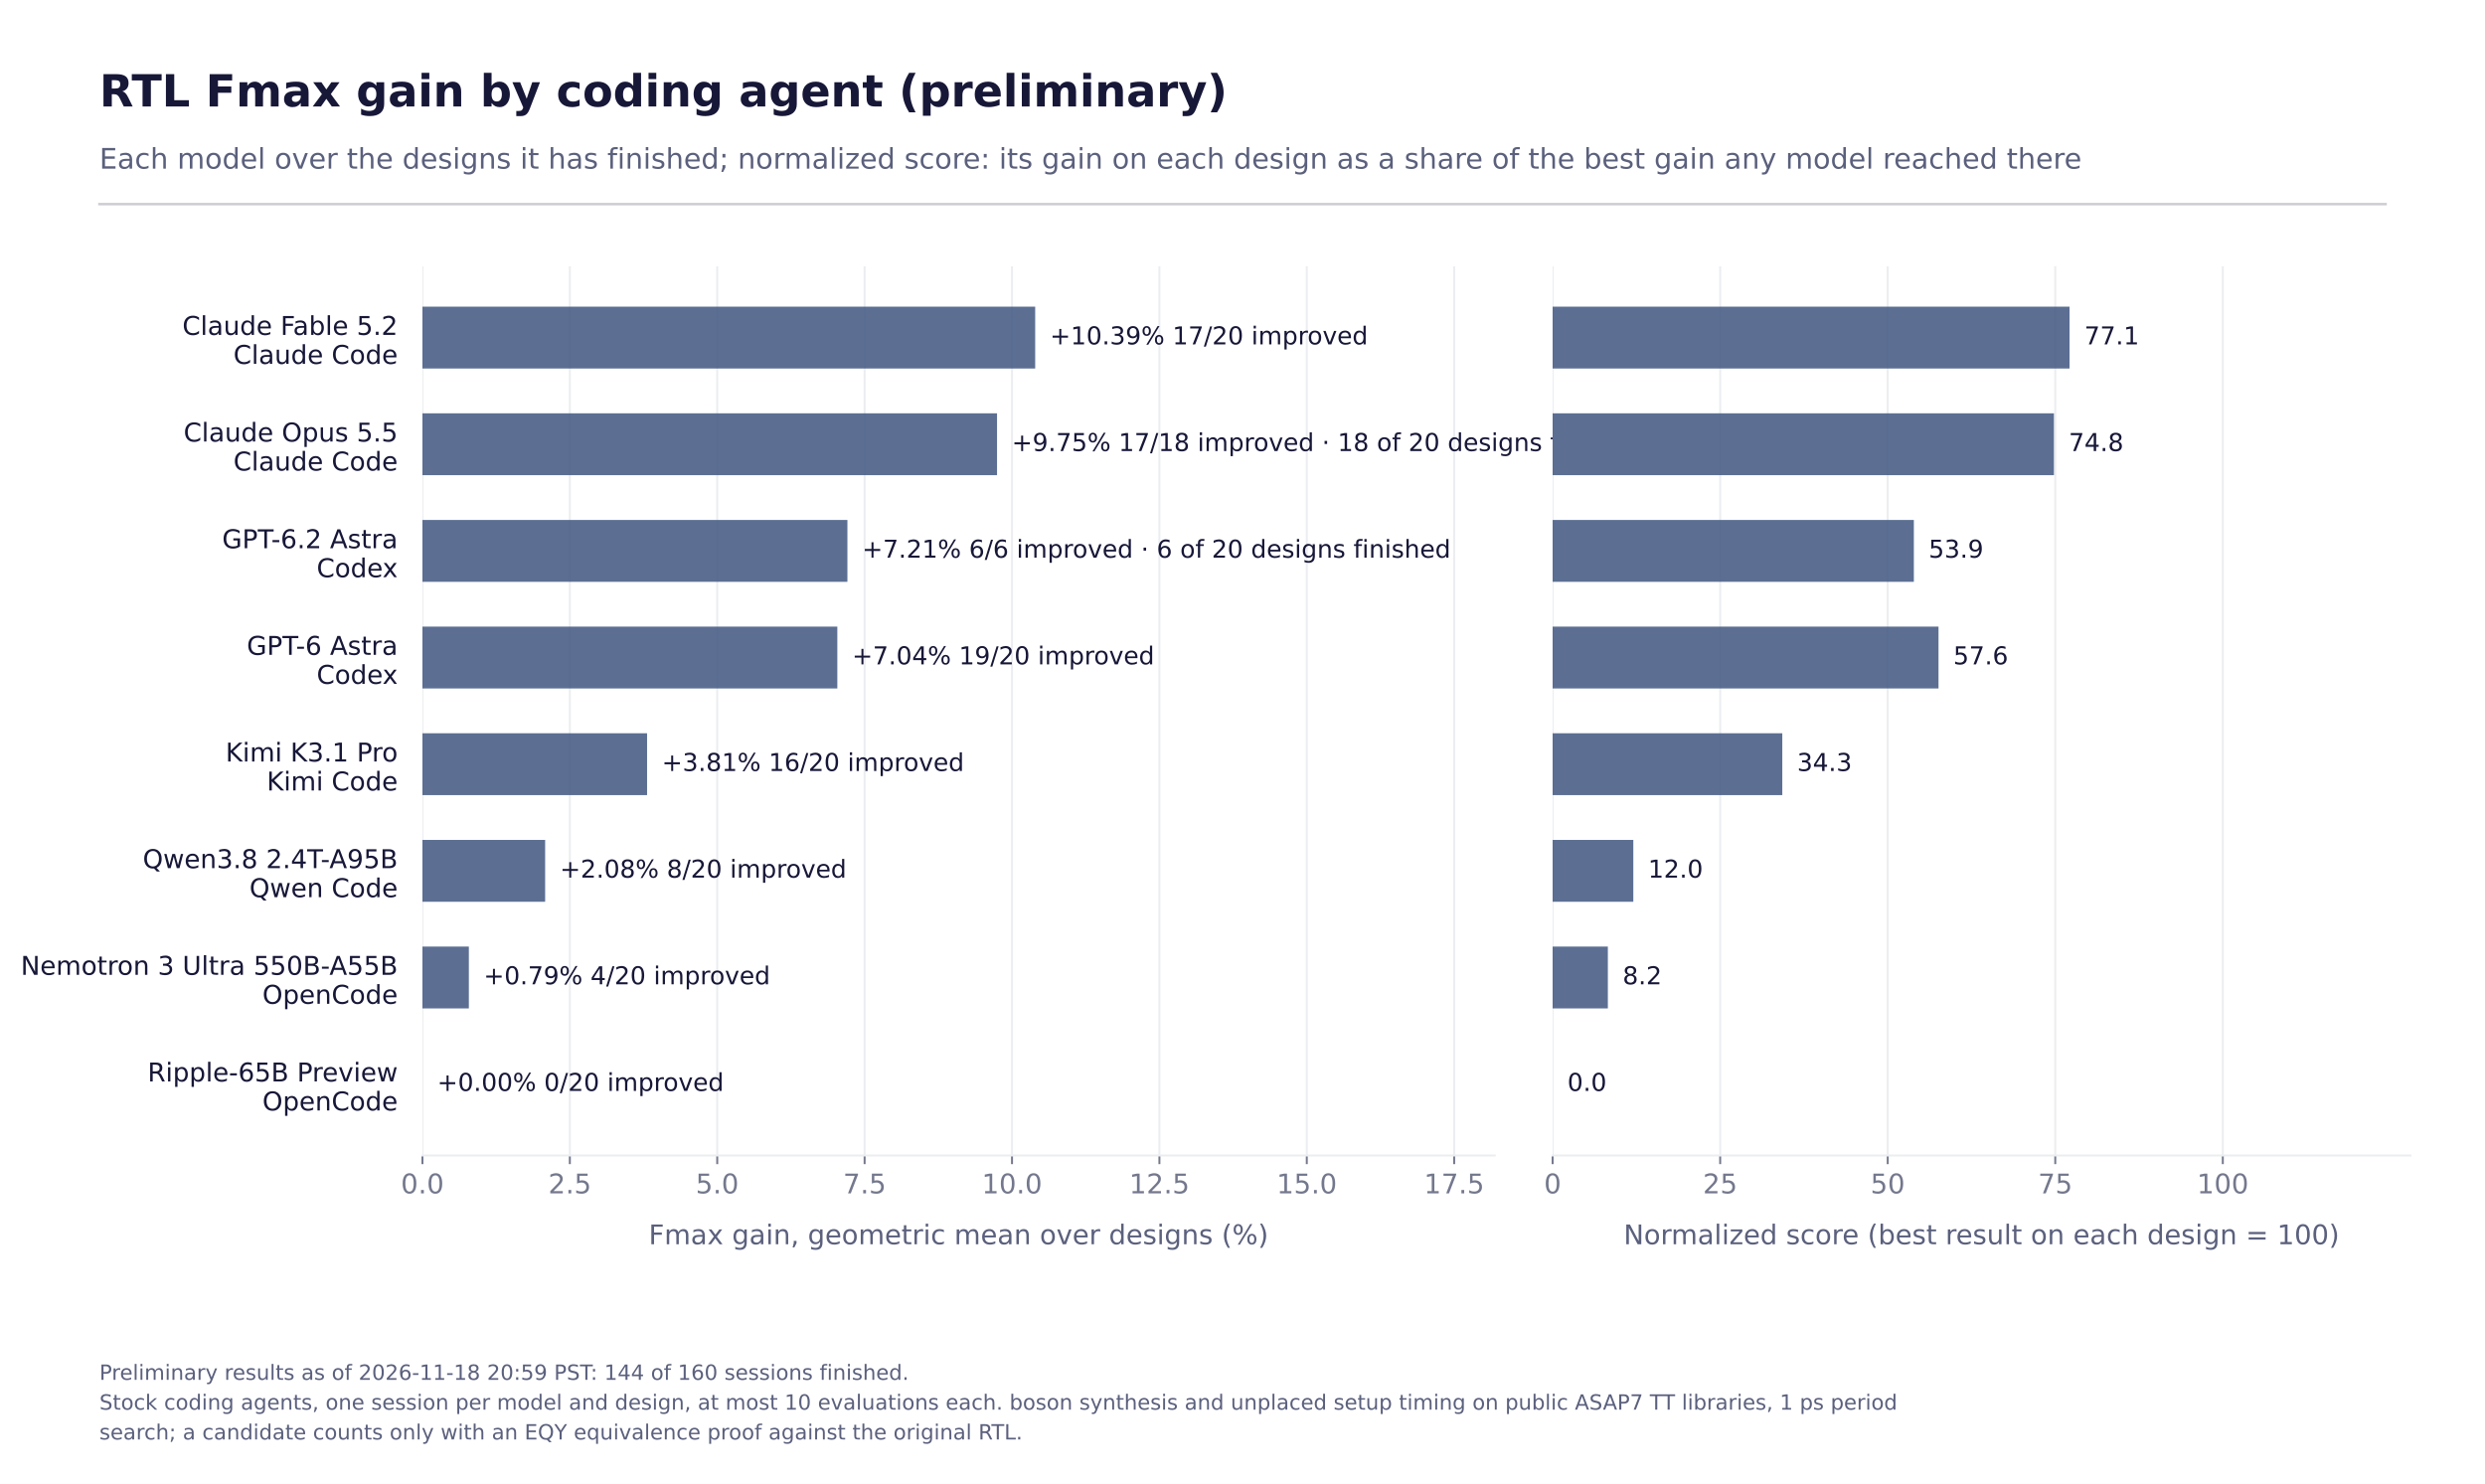
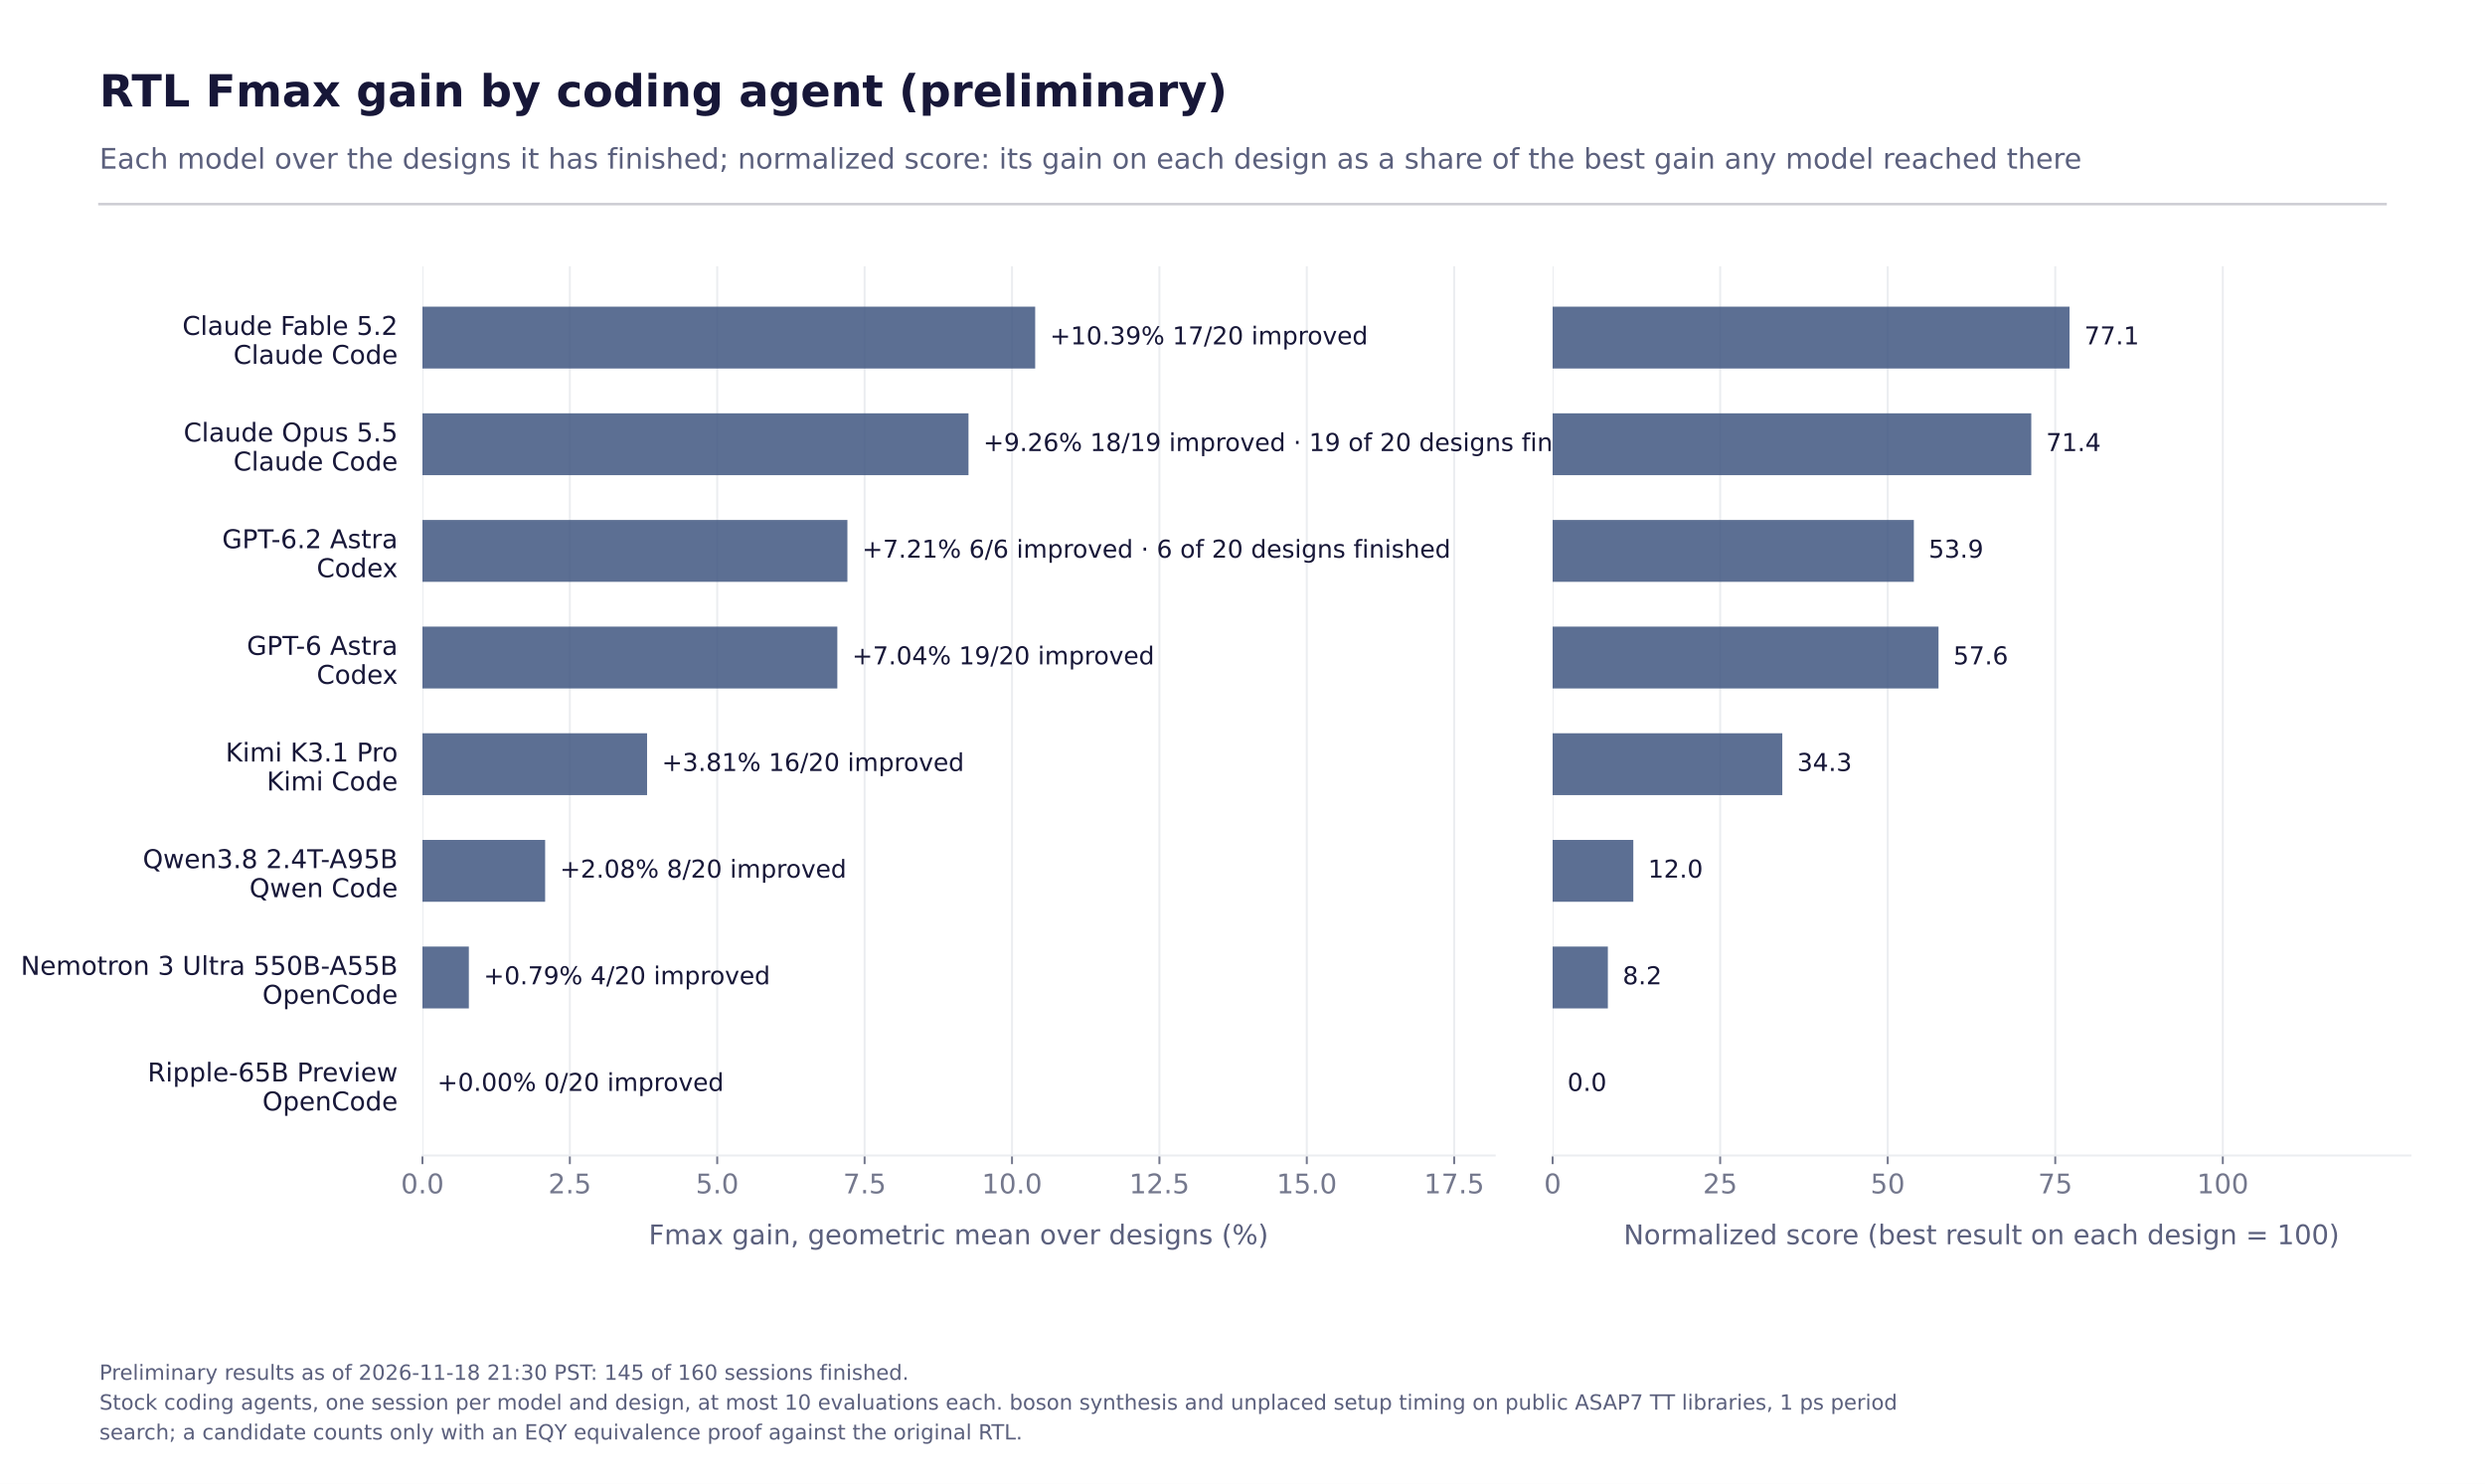
<svg xmlns="http://www.w3.org/2000/svg" xmlns:xlink="http://www.w3.org/1999/xlink" width="1008pt" height="601.92pt" viewBox="0 0 1008 601.92" version="1.1">
  <defs>
    <style type="text/css">*{stroke-linejoin: round; stroke-linecap: butt}</style>
  </defs>
  <g id="figure_1">
    <g id="patch_1">
      <path d="M 0 601.92  L 1008 601.92  L 1008 0  L 0 0  z " style="fill: #ffffff" />
    </g>
    <g id="axes_1">
      <g id="patch_2">
        <path d="M 171.36 468.72  L 606.311 468.72  L 606.311 108  L 171.36 108  z " style="fill: #ffffff" />
      </g>
      <g id="matplotlib.axis_1">
        <g id="xtick_1">
          <g id="line2d_1">
            <path d="M 171.36 468.72  L 171.36 108  " clip-path="url(#pb3bda55762)" style="fill: none; stroke: #ebedf0; stroke-width: 0.8; stroke-linecap: square" />
          </g>
          <g id="line2d_2">
            <defs>
              <path id="m93d353a957" d="M 0 0  L 0 3.5  " style="stroke: #74788d; stroke-width: 0.8" />
            </defs>
            <g>
              <use xlink:href="#m93d353a957" x="171.36" y="468.72" style="fill: #74788d; stroke: #74788d; stroke-width: 0.8" />
            </g>
          </g>
          <g id="text_1">
            <text style="fill: #74788d; font: 11px 'DejaVu Sans'; text-anchor: middle" x="171.36" y="484.078" transform="rotate(-0 171.36 484.0783)">0.0</text>
          </g>
        </g>
        <g id="xtick_2">
          <g id="line2d_3">
            <path d="M 231.146 468.72  L 231.146 108  " clip-path="url(#pb3bda55762)" style="fill: none; stroke: #ebedf0; stroke-width: 0.8; stroke-linecap: square" />
          </g>
          <g id="line2d_4">
            <g>
              <use xlink:href="#m93d353a957" x="231.146" y="468.72" style="fill: #74788d; stroke: #74788d; stroke-width: 0.8" />
            </g>
          </g>
          <g id="text_2">
            <text style="fill: #74788d; font: 11px 'DejaVu Sans'; text-anchor: middle" x="231.146" y="484.078" transform="rotate(-0 231.1463 484.0783)">2.5</text>
          </g>
        </g>
        <g id="xtick_3">
          <g id="line2d_5">
            <path d="M 290.933 468.72  L 290.933 108  " clip-path="url(#pb3bda55762)" style="fill: none; stroke: #ebedf0; stroke-width: 0.8; stroke-linecap: square" />
          </g>
          <g id="line2d_6">
            <g>
              <use xlink:href="#m93d353a957" x="290.933" y="468.72" style="fill: #74788d; stroke: #74788d; stroke-width: 0.8" />
            </g>
          </g>
          <g id="text_3">
            <text style="fill: #74788d; font: 11px 'DejaVu Sans'; text-anchor: middle" x="290.933" y="484.078" transform="rotate(-0 290.9326 484.0783)">5.0</text>
          </g>
        </g>
        <g id="xtick_4">
          <g id="line2d_7">
            <path d="M 350.719 468.72  L 350.719 108  " clip-path="url(#pb3bda55762)" style="fill: none; stroke: #ebedf0; stroke-width: 0.8; stroke-linecap: square" />
          </g>
          <g id="line2d_8">
            <g>
              <use xlink:href="#m93d353a957" x="350.719" y="468.72" style="fill: #74788d; stroke: #74788d; stroke-width: 0.8" />
            </g>
          </g>
          <g id="text_4">
            <text style="fill: #74788d; font: 11px 'DejaVu Sans'; text-anchor: middle" x="350.719" y="484.078" transform="rotate(-0 350.719 484.0783)">7.5</text>
          </g>
        </g>
        <g id="xtick_5">
          <g id="line2d_9">
            <path d="M 410.505 468.72  L 410.505 108  " clip-path="url(#pb3bda55762)" style="fill: none; stroke: #ebedf0; stroke-width: 0.8; stroke-linecap: square" />
          </g>
          <g id="line2d_10">
            <g>
              <use xlink:href="#m93d353a957" x="410.505" y="468.72" style="fill: #74788d; stroke: #74788d; stroke-width: 0.8" />
            </g>
          </g>
          <g id="text_5">
            <text style="fill: #74788d; font: 11px 'DejaVu Sans'; text-anchor: middle" x="410.505" y="484.078" transform="rotate(-0 410.5053 484.0783)">10.0</text>
          </g>
        </g>
        <g id="xtick_6">
          <g id="line2d_11">
            <path d="M 470.292 468.72  L 470.292 108  " clip-path="url(#pb3bda55762)" style="fill: none; stroke: #ebedf0; stroke-width: 0.8; stroke-linecap: square" />
          </g>
          <g id="line2d_12">
            <g>
              <use xlink:href="#m93d353a957" x="470.292" y="468.72" style="fill: #74788d; stroke: #74788d; stroke-width: 0.8" />
            </g>
          </g>
          <g id="text_6">
            <text style="fill: #74788d; font: 11px 'DejaVu Sans'; text-anchor: middle" x="470.292" y="484.078" transform="rotate(-0 470.2916 484.0783)">12.5</text>
          </g>
        </g>
        <g id="xtick_7">
          <g id="line2d_13">
            <path d="M 530.078 468.72  L 530.078 108  " clip-path="url(#pb3bda55762)" style="fill: none; stroke: #ebedf0; stroke-width: 0.8; stroke-linecap: square" />
          </g>
          <g id="line2d_14">
            <g>
              <use xlink:href="#m93d353a957" x="530.078" y="468.72" style="fill: #74788d; stroke: #74788d; stroke-width: 0.8" />
            </g>
          </g>
          <g id="text_7">
            <text style="fill: #74788d; font: 11px 'DejaVu Sans'; text-anchor: middle" x="530.078" y="484.078" transform="rotate(-0 530.0779 484.0783)">15.0</text>
          </g>
        </g>
        <g id="xtick_8">
          <g id="line2d_15">
            <path d="M 589.864 468.72  L 589.864 108  " clip-path="url(#pb3bda55762)" style="fill: none; stroke: #ebedf0; stroke-width: 0.8; stroke-linecap: square" />
          </g>
          <g id="line2d_16">
            <g>
              <use xlink:href="#m93d353a957" x="589.864" y="468.72" style="fill: #74788d; stroke: #74788d; stroke-width: 0.8" />
            </g>
          </g>
          <g id="text_8">
            <text style="fill: #74788d; font: 11px 'DejaVu Sans'; text-anchor: middle" x="589.864" y="484.078" transform="rotate(-0 589.8642 484.0783)">17.5</text>
          </g>
        </g>
        <g id="text_9">
          <text style="fill: #5b607d; font: 11px 'DejaVu Sans'; text-anchor: middle" x="388.836" y="504.724" transform="rotate(-0 388.8357 504.7242)">Fmax gain, geometric mean over designs (%)</text>
        </g>
      </g>
      <g id="matplotlib.axis_2">
        <g id="ytick_1">
          <g id="line2d_17" />
          <g id="text_10">
            <text style="fill: #171738; font: 10.5px 'DejaVu Sans'" transform="translate(73.96391 135.8506)">Claude Fable 5.2</text>
            <text style="fill: #171738; font: 10.5px 'DejaVu Sans'" transform="translate(94.67516 147.6083)">Claude Code</text>
          </g>
        </g>
        <g id="ytick_2">
          <g id="line2d_18" />
          <g id="text_11">
            <text style="fill: #171738; font: 10.5px 'DejaVu Sans'" transform="translate(74.46758 179.1127)">Claude Opus 5.5</text>
            <text style="fill: #171738; font: 10.5px 'DejaVu Sans'" transform="translate(94.67516 190.8704)">Claude Code</text>
          </g>
        </g>
        <g id="ytick_3">
          <g id="line2d_19" />
          <g id="text_12">
            <text style="fill: #171738; font: 10.5px 'DejaVu Sans'" transform="translate(90.09453 222.3749)">GPT-6.2 Astra</text>
            <text style="fill: #171738; font: 10.5px 'DejaVu Sans'" transform="translate(128.4458 234.1326)">Codex</text>
          </g>
        </g>
        <g id="ytick_4">
          <g id="line2d_20" />
          <g id="text_13">
            <text style="fill: #171738; font: 10.5px 'DejaVu Sans'" transform="translate(100.1122 265.6371)">GPT-6 Astra</text>
            <text style="fill: #171738; font: 10.5px 'DejaVu Sans'" transform="translate(128.4458 277.3948)">Codex</text>
          </g>
        </g>
        <g id="ytick_5">
          <g id="line2d_21" />
          <g id="text_14">
            <text style="fill: #171738; font: 10.5px 'DejaVu Sans'" transform="translate(91.50219 308.8993)">Kimi K3.1 Pro</text>
            <text style="fill: #171738; font: 10.5px 'DejaVu Sans'" transform="translate(108.1923 320.657)">Kimi Code</text>
          </g>
        </g>
        <g id="ytick_6">
          <g id="line2d_22" />
          <g id="text_15">
            <text style="fill: #171738; font: 10.5px 'DejaVu Sans'" transform="translate(57.90383 352.1614)">Qwen3.8 2.4T-A95B</text>
            <text style="fill: #171738; font: 10.5px 'DejaVu Sans'" transform="translate(101.172 363.9191)">Qwen Code</text>
          </g>
        </g>
        <g id="ytick_7">
          <g id="line2d_23" />
          <g id="text_16">
            <text style="fill: #171738; font: 10.5px 'DejaVu Sans'" transform="translate(8.409453 395.4236)">Nemotron 3 Ultra 550B-A55B</text>
            <text style="fill: #171738; font: 10.5px 'DejaVu Sans'" transform="translate(106.4302 407.1813)">OpenCode</text>
          </g>
        </g>
        <g id="ytick_8">
          <g id="line2d_24" />
          <g id="text_17">
            <text style="fill: #171738; font: 10.5px 'DejaVu Sans'" transform="translate(59.87914 438.6858)">Ripple-65B Preview</text>
            <text style="fill: #171738; font: 10.5px 'DejaVu Sans'" transform="translate(106.4302 450.4435)">OpenCode</text>
          </g>
        </g>
      </g>
      <g id="patch_3">
        <path d="M 171.36 124.396  L 419.904 124.396  L 419.904 149.488  L 171.36 149.488  z " clip-path="url(#pb3bda55762)" style="fill: #3f5680; opacity: 0.85" />
      </g>
      <g id="patch_4">
-         <path d="M 171.36 167.659  L 404.431 167.659  L 404.431 192.751  L 171.36 192.751  z " clip-path="url(#pb3bda55762)" style="fill: #3f5680; opacity: 0.85" />
+         <path d="M 171.36 167.659  L 392.856 167.659  L 392.856 192.751  L 171.36 192.751  z " clip-path="url(#pb3bda55762)" style="fill: #3f5680; opacity: 0.85" />
      </g>
      <g id="patch_5">
        <path d="M 171.36 210.921  L 343.736 210.921  L 343.736 236.013  L 171.36 236.013  z " clip-path="url(#pb3bda55762)" style="fill: #3f5680; opacity: 0.85" />
      </g>
      <g id="patch_6">
        <path d="M 171.36 254.183  L 339.647 254.183  L 339.647 279.275  L 171.36 279.275  z " clip-path="url(#pb3bda55762)" style="fill: #3f5680; opacity: 0.85" />
      </g>
      <g id="patch_7">
        <path d="M 171.36 297.445  L 262.474 297.445  L 262.474 322.537  L 171.36 322.537  z " clip-path="url(#pb3bda55762)" style="fill: #3f5680; opacity: 0.85" />
      </g>
      <g id="patch_8">
        <path d="M 171.36 340.707  L 221.126 340.707  L 221.126 365.799  L 171.36 365.799  z " clip-path="url(#pb3bda55762)" style="fill: #3f5680; opacity: 0.85" />
      </g>
      <g id="patch_9">
        <path d="M 171.36 383.969  L 190.181 383.969  L 190.181 409.061  L 171.36 409.061  z " clip-path="url(#pb3bda55762)" style="fill: #3f5680; opacity: 0.85" />
      </g>
      <g id="patch_10">
        <path d="M 171.36 427.232  L 171.36 427.232  L 171.36 452.324  L 171.36 452.324  z " clip-path="url(#pb3bda55762)" style="fill: #3f5680; opacity: 0.85" />
      </g>
      <g id="patch_11">
        <path d="M 171.36 468.72  L 606.311 468.72  " style="fill: none; stroke: #ebedf0; stroke-width: 0.8; stroke-linejoin: miter; stroke-linecap: square" />
      </g>
      <g id="text_18">
        <text style="fill: #171738; font: 10px 'DejaVu Sans'; text-anchor: start" x="425.904" y="139.702" transform="rotate(-0 425.9037 139.7018)">+10.39%   17/20 improved</text>
      </g>
      <g id="text_19">
-         <text style="fill: #171738; font: 10px 'DejaVu Sans'; text-anchor: start" x="410.431" y="182.964" transform="rotate(-0 410.431 182.9639)">+9.75%   17/18 improved · 18 of 20 designs finished</text>
+         <text style="fill: #171738; font: 10px 'DejaVu Sans'; text-anchor: start" x="398.856" y="182.964" transform="rotate(-0 398.8564 182.9639)">+9.26%   18/19 improved · 19 of 20 designs finished</text>
      </g>
      <g id="text_20">
        <text style="fill: #171738; font: 10px 'DejaVu Sans'; text-anchor: start" x="349.736" y="226.226" transform="rotate(-0 349.7359 226.2261)">+7.21%   6/6 improved · 6 of 20 designs finished</text>
      </g>
      <g id="text_21">
        <text style="fill: #171738; font: 10px 'DejaVu Sans'; text-anchor: start" x="345.647" y="269.488" transform="rotate(-0 345.6465 269.4883)">+7.04%   19/20 improved</text>
      </g>
      <g id="text_22">
        <text style="fill: #171738; font: 10px 'DejaVu Sans'; text-anchor: start" x="268.474" y="312.75" transform="rotate(-0 268.4744 312.7505)">+3.81%   16/20 improved</text>
      </g>
      <g id="text_23">
        <text style="fill: #171738; font: 10px 'DejaVu Sans'; text-anchor: start" x="227.126" y="356.013" transform="rotate(-0 227.1261 356.0126)">+2.08%   8/20 improved</text>
      </g>
      <g id="text_24">
        <text style="fill: #171738; font: 10px 'DejaVu Sans'; text-anchor: start" x="196.181" y="399.275" transform="rotate(-0 196.1807 399.2748)">+0.79%   4/20 improved</text>
      </g>
      <g id="text_25">
        <text style="fill: #171738; font: 10px 'DejaVu Sans'; text-anchor: start" x="177.36" y="442.537" transform="rotate(-0 177.36 442.537)">+0.00%   0/20 improved</text>
      </g>
    </g>
    <g id="axes_2">
      <g id="patch_12">
        <path d="M 629.799 468.72  L 977.76 468.72  L 977.76 108  L 629.799 108  z " style="fill: #ffffff" />
      </g>
      <g id="matplotlib.axis_3">
        <g id="xtick_9">
          <g id="line2d_25">
            <path d="M 629.799 468.72  L 629.799 108  " clip-path="url(#p01aa2b09fa)" style="fill: none; stroke: #ebedf0; stroke-width: 0.8; stroke-linecap: square" />
          </g>
          <g id="line2d_26">
            <g>
              <use xlink:href="#m93d353a957" x="629.799" y="468.72" style="fill: #74788d; stroke: #74788d; stroke-width: 0.8" />
            </g>
          </g>
          <g id="text_26">
            <text style="fill: #74788d; font: 11px 'DejaVu Sans'; text-anchor: middle" x="629.799" y="484.078" transform="rotate(-0 629.7988 484.0783)">0</text>
          </g>
        </g>
        <g id="xtick_10">
          <g id="line2d_27">
            <path d="M 697.76 468.72  L 697.76 108  " clip-path="url(#p01aa2b09fa)" style="fill: none; stroke: #ebedf0; stroke-width: 0.8; stroke-linecap: square" />
          </g>
          <g id="line2d_28">
            <g>
              <use xlink:href="#m93d353a957" x="697.76" y="468.72" style="fill: #74788d; stroke: #74788d; stroke-width: 0.8" />
            </g>
          </g>
          <g id="text_27">
            <text style="fill: #74788d; font: 11px 'DejaVu Sans'; text-anchor: middle" x="697.76" y="484.078" transform="rotate(-0 697.76 484.0783)">25</text>
          </g>
        </g>
        <g id="xtick_11">
          <g id="line2d_29">
            <path d="M 765.721 468.72  L 765.721 108  " clip-path="url(#p01aa2b09fa)" style="fill: none; stroke: #ebedf0; stroke-width: 0.8; stroke-linecap: square" />
          </g>
          <g id="line2d_30">
            <g>
              <use xlink:href="#m93d353a957" x="765.721" y="468.72" style="fill: #74788d; stroke: #74788d; stroke-width: 0.8" />
            </g>
          </g>
          <g id="text_28">
            <text style="fill: #74788d; font: 11px 'DejaVu Sans'; text-anchor: middle" x="765.721" y="484.078" transform="rotate(-0 765.7212 484.0783)">50</text>
          </g>
        </g>
        <g id="xtick_12">
          <g id="line2d_31">
            <path d="M 833.682 468.72  L 833.682 108  " clip-path="url(#p01aa2b09fa)" style="fill: none; stroke: #ebedf0; stroke-width: 0.8; stroke-linecap: square" />
          </g>
          <g id="line2d_32">
            <g>
              <use xlink:href="#m93d353a957" x="833.682" y="468.72" style="fill: #74788d; stroke: #74788d; stroke-width: 0.8" />
            </g>
          </g>
          <g id="text_29">
            <text style="fill: #74788d; font: 11px 'DejaVu Sans'; text-anchor: middle" x="833.682" y="484.078" transform="rotate(-0 833.6823 484.0783)">75</text>
          </g>
        </g>
        <g id="xtick_13">
          <g id="line2d_33">
            <path d="M 901.643 468.72  L 901.643 108  " clip-path="url(#p01aa2b09fa)" style="fill: none; stroke: #ebedf0; stroke-width: 0.8; stroke-linecap: square" />
          </g>
          <g id="line2d_34">
            <g>
              <use xlink:href="#m93d353a957" x="901.643" y="468.72" style="fill: #74788d; stroke: #74788d; stroke-width: 0.8" />
            </g>
          </g>
          <g id="text_30">
            <text style="fill: #74788d; font: 11px 'DejaVu Sans'; text-anchor: middle" x="901.643" y="484.078" transform="rotate(-0 901.6435 484.0783)">100</text>
          </g>
        </g>
        <g id="text_31">
          <text style="fill: #5b607d; font: 11px 'DejaVu Sans'; text-anchor: middle" x="803.779" y="504.724" transform="rotate(-0 803.7794 504.7242)">Normalized score (best result on each design = 100)</text>
        </g>
      </g>
      <g id="matplotlib.axis_4">
        <g id="ytick_9">
          <g id="line2d_35" />
        </g>
        <g id="ytick_10">
          <g id="line2d_36" />
        </g>
        <g id="ytick_11">
          <g id="line2d_37" />
        </g>
        <g id="ytick_12">
          <g id="line2d_38" />
        </g>
        <g id="ytick_13">
          <g id="line2d_39" />
        </g>
        <g id="ytick_14">
          <g id="line2d_40" />
        </g>
        <g id="ytick_15">
          <g id="line2d_41" />
        </g>
        <g id="ytick_16">
          <g id="line2d_42" />
        </g>
      </g>
      <g id="patch_13">
        <path d="M 629.799 124.396  L 839.473 124.396  L 839.473 149.488  L 629.799 149.488  z " clip-path="url(#p01aa2b09fa)" style="fill: #3f5680; opacity: 0.85" />
      </g>
      <g id="patch_14">
-         <path d="M 629.799 167.659  L 833.139 167.659  L 833.139 192.751  L 629.799 192.751  z " clip-path="url(#p01aa2b09fa)" style="fill: #3f5680; opacity: 0.85" />
+         <path d="M 629.799 167.659  L 823.95 167.659  L 823.95 192.751  L 629.799 192.751  z " clip-path="url(#p01aa2b09fa)" style="fill: #3f5680; opacity: 0.85" />
      </g>
      <g id="patch_15">
        <path d="M 629.799 210.921  L 776.323 210.921  L 776.323 236.013  L 629.799 236.013  z " clip-path="url(#p01aa2b09fa)" style="fill: #3f5680; opacity: 0.85" />
      </g>
      <g id="patch_16">
        <path d="M 629.799 254.183  L 786.327 254.183  L 786.327 279.275  L 629.799 279.275  z " clip-path="url(#p01aa2b09fa)" style="fill: #3f5680; opacity: 0.85" />
      </g>
      <g id="patch_17">
        <path d="M 629.799 297.445  L 722.96 297.445  L 722.96 322.537  L 629.799 322.537  z " clip-path="url(#p01aa2b09fa)" style="fill: #3f5680; opacity: 0.85" />
      </g>
      <g id="patch_18">
        <path d="M 629.799 340.707  L 662.529 340.707  L 662.529 365.799  L 629.799 365.799  z " clip-path="url(#p01aa2b09fa)" style="fill: #3f5680; opacity: 0.85" />
      </g>
      <g id="patch_19">
        <path d="M 629.799 383.969  L 652.199 383.969  L 652.199 409.061  L 629.799 409.061  z " clip-path="url(#p01aa2b09fa)" style="fill: #3f5680; opacity: 0.85" />
      </g>
      <g id="patch_20">
        <path d="M 629.799 427.232  L 629.799 427.232  L 629.799 452.324  L 629.799 452.324  z " clip-path="url(#p01aa2b09fa)" style="fill: #3f5680; opacity: 0.85" />
      </g>
      <g id="patch_21">
        <path d="M 629.799 468.72  L 977.76 468.72  " style="fill: none; stroke: #ebedf0; stroke-width: 0.8; stroke-linejoin: miter; stroke-linecap: square" />
      </g>
      <g id="text_32">
        <text style="fill: #171738; font: 10px 'DejaVu Sans'; text-anchor: start" x="845.473" y="139.702" transform="rotate(-0 845.4726 139.7018)">77.1</text>
      </g>
      <g id="text_33">
-         <text style="fill: #171738; font: 10px 'DejaVu Sans'; text-anchor: start" x="839.139" y="182.964" transform="rotate(-0 839.1386 182.9639)">74.8</text>
+         <text style="fill: #171738; font: 10px 'DejaVu Sans'; text-anchor: start" x="829.95" y="182.964" transform="rotate(-0 829.9503 182.9639)">71.4</text>
      </g>
      <g id="text_34">
        <text style="fill: #171738; font: 10px 'DejaVu Sans'; text-anchor: start" x="782.323" y="226.226" transform="rotate(-0 782.3231 226.2261)">53.9</text>
      </g>
      <g id="text_35">
        <text style="fill: #171738; font: 10px 'DejaVu Sans'; text-anchor: start" x="792.327" y="269.488" transform="rotate(-0 792.327 269.4883)">57.6</text>
      </g>
      <g id="text_36">
        <text style="fill: #171738; font: 10px 'DejaVu Sans'; text-anchor: start" x="728.96" y="312.75" transform="rotate(-0 728.96 312.7505)">34.3</text>
      </g>
      <g id="text_37">
        <text style="fill: #171738; font: 10px 'DejaVu Sans'; text-anchor: start" x="668.529" y="356.013" transform="rotate(-0 668.5289 356.0126)">12.0</text>
      </g>
      <g id="text_38">
        <text style="fill: #171738; font: 10px 'DejaVu Sans'; text-anchor: start" x="658.199" y="399.275" transform="rotate(-0 658.1988 399.2748)">8.2</text>
      </g>
      <g id="text_39">
        <text style="fill: #171738; font: 10px 'DejaVu Sans'; text-anchor: start" x="635.799" y="442.537" transform="rotate(-0 635.7988 442.537)">0.0</text>
      </g>
    </g>
    <g id="line2d_43">
      <path d="M 40.32 82.8  L 967.68 82.8  " style="fill: none; stroke: #171738; stroke-opacity: 0.22; stroke-linecap: square" />
    </g>
    <g id="text_40">
      <text style="fill: #171738; font: 700 18px 'DejaVu Sans'; text-anchor: start" x="40.32" y="43.2" transform="rotate(-0 40.32 43.2)">RTL Fmax gain by coding agent (preliminary)</text>
    </g>
    <g id="text_41">
      <text style="fill: #5b607d; font: 11.5px 'DejaVu Sans'; text-anchor: start" x="40.32" y="68.4" transform="rotate(-0 40.32 68.4)">Each model over the designs it has finished; normalized score: its gain on each design as a share of the best gain any model reached there</text>
    </g>
    <g id="text_42">
-       <text style="fill: #5b607d; font: 8.5px 'DejaVu Sans'" transform="translate(40.32 559.7168)">Preliminary results as of 2026-11-18 20:59 PST: 144 of 160 sessions finished.</text>
+       <text style="fill: #5b607d; font: 8.5px 'DejaVu Sans'" transform="translate(40.32 559.7168)">Preliminary results as of 2026-11-18 21:30 PST: 145 of 160 sessions finished.</text>
      <text style="fill: #5b607d; font: 8.5px 'DejaVu Sans'" transform="translate(40.32 571.8184)">Stock coding agents, one session per model and design, at most 10 evaluations each. boson synthesis and unplaced setup timing on public ASAP7 TT libraries, 1 ps period</text>
      <text style="fill: #5b607d; font: 8.5px 'DejaVu Sans'" transform="translate(40.32 583.92)">search; a candidate counts only with an EQY equivalence proof against the original RTL.</text>
    </g>
  </g>
  <defs>
    <clipPath id="pb3bda55762">
      <rect x="171.36" y="108" width="434.951" height="360.72" />
    </clipPath>
    <clipPath id="p01aa2b09fa">
      <rect x="629.799" y="108" width="347.961" height="360.72" />
    </clipPath>
  </defs>
</svg>
